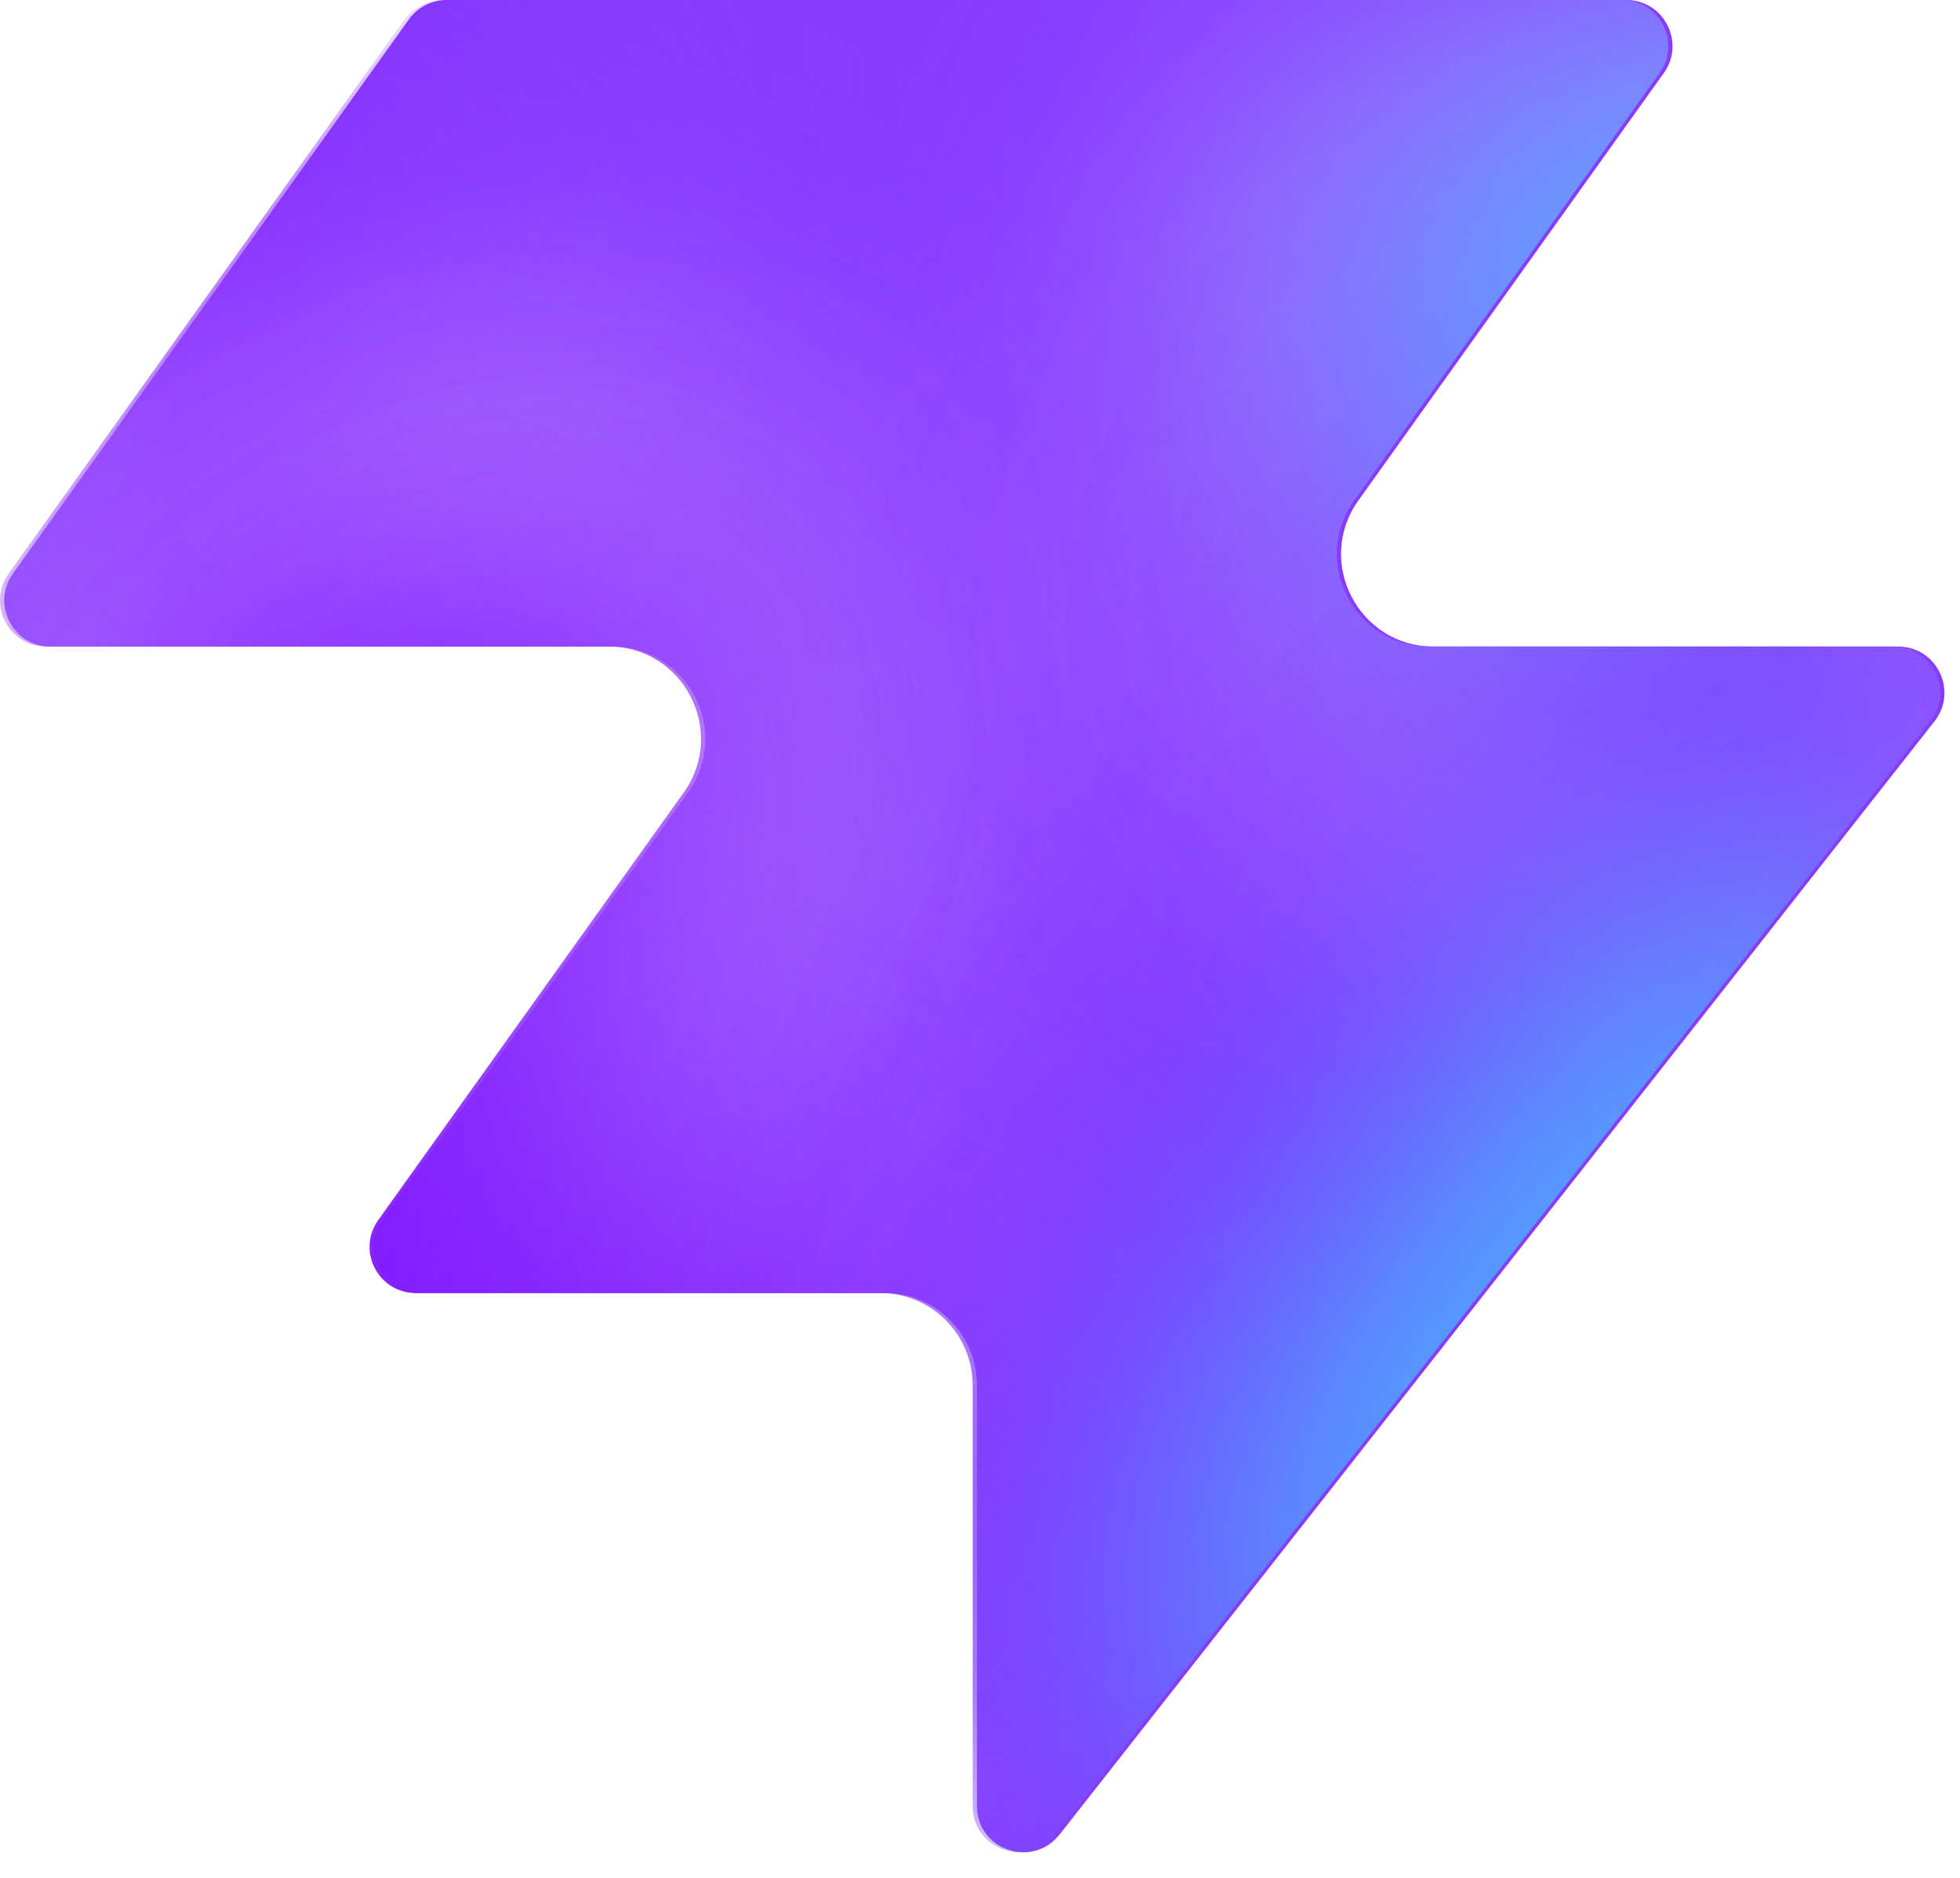
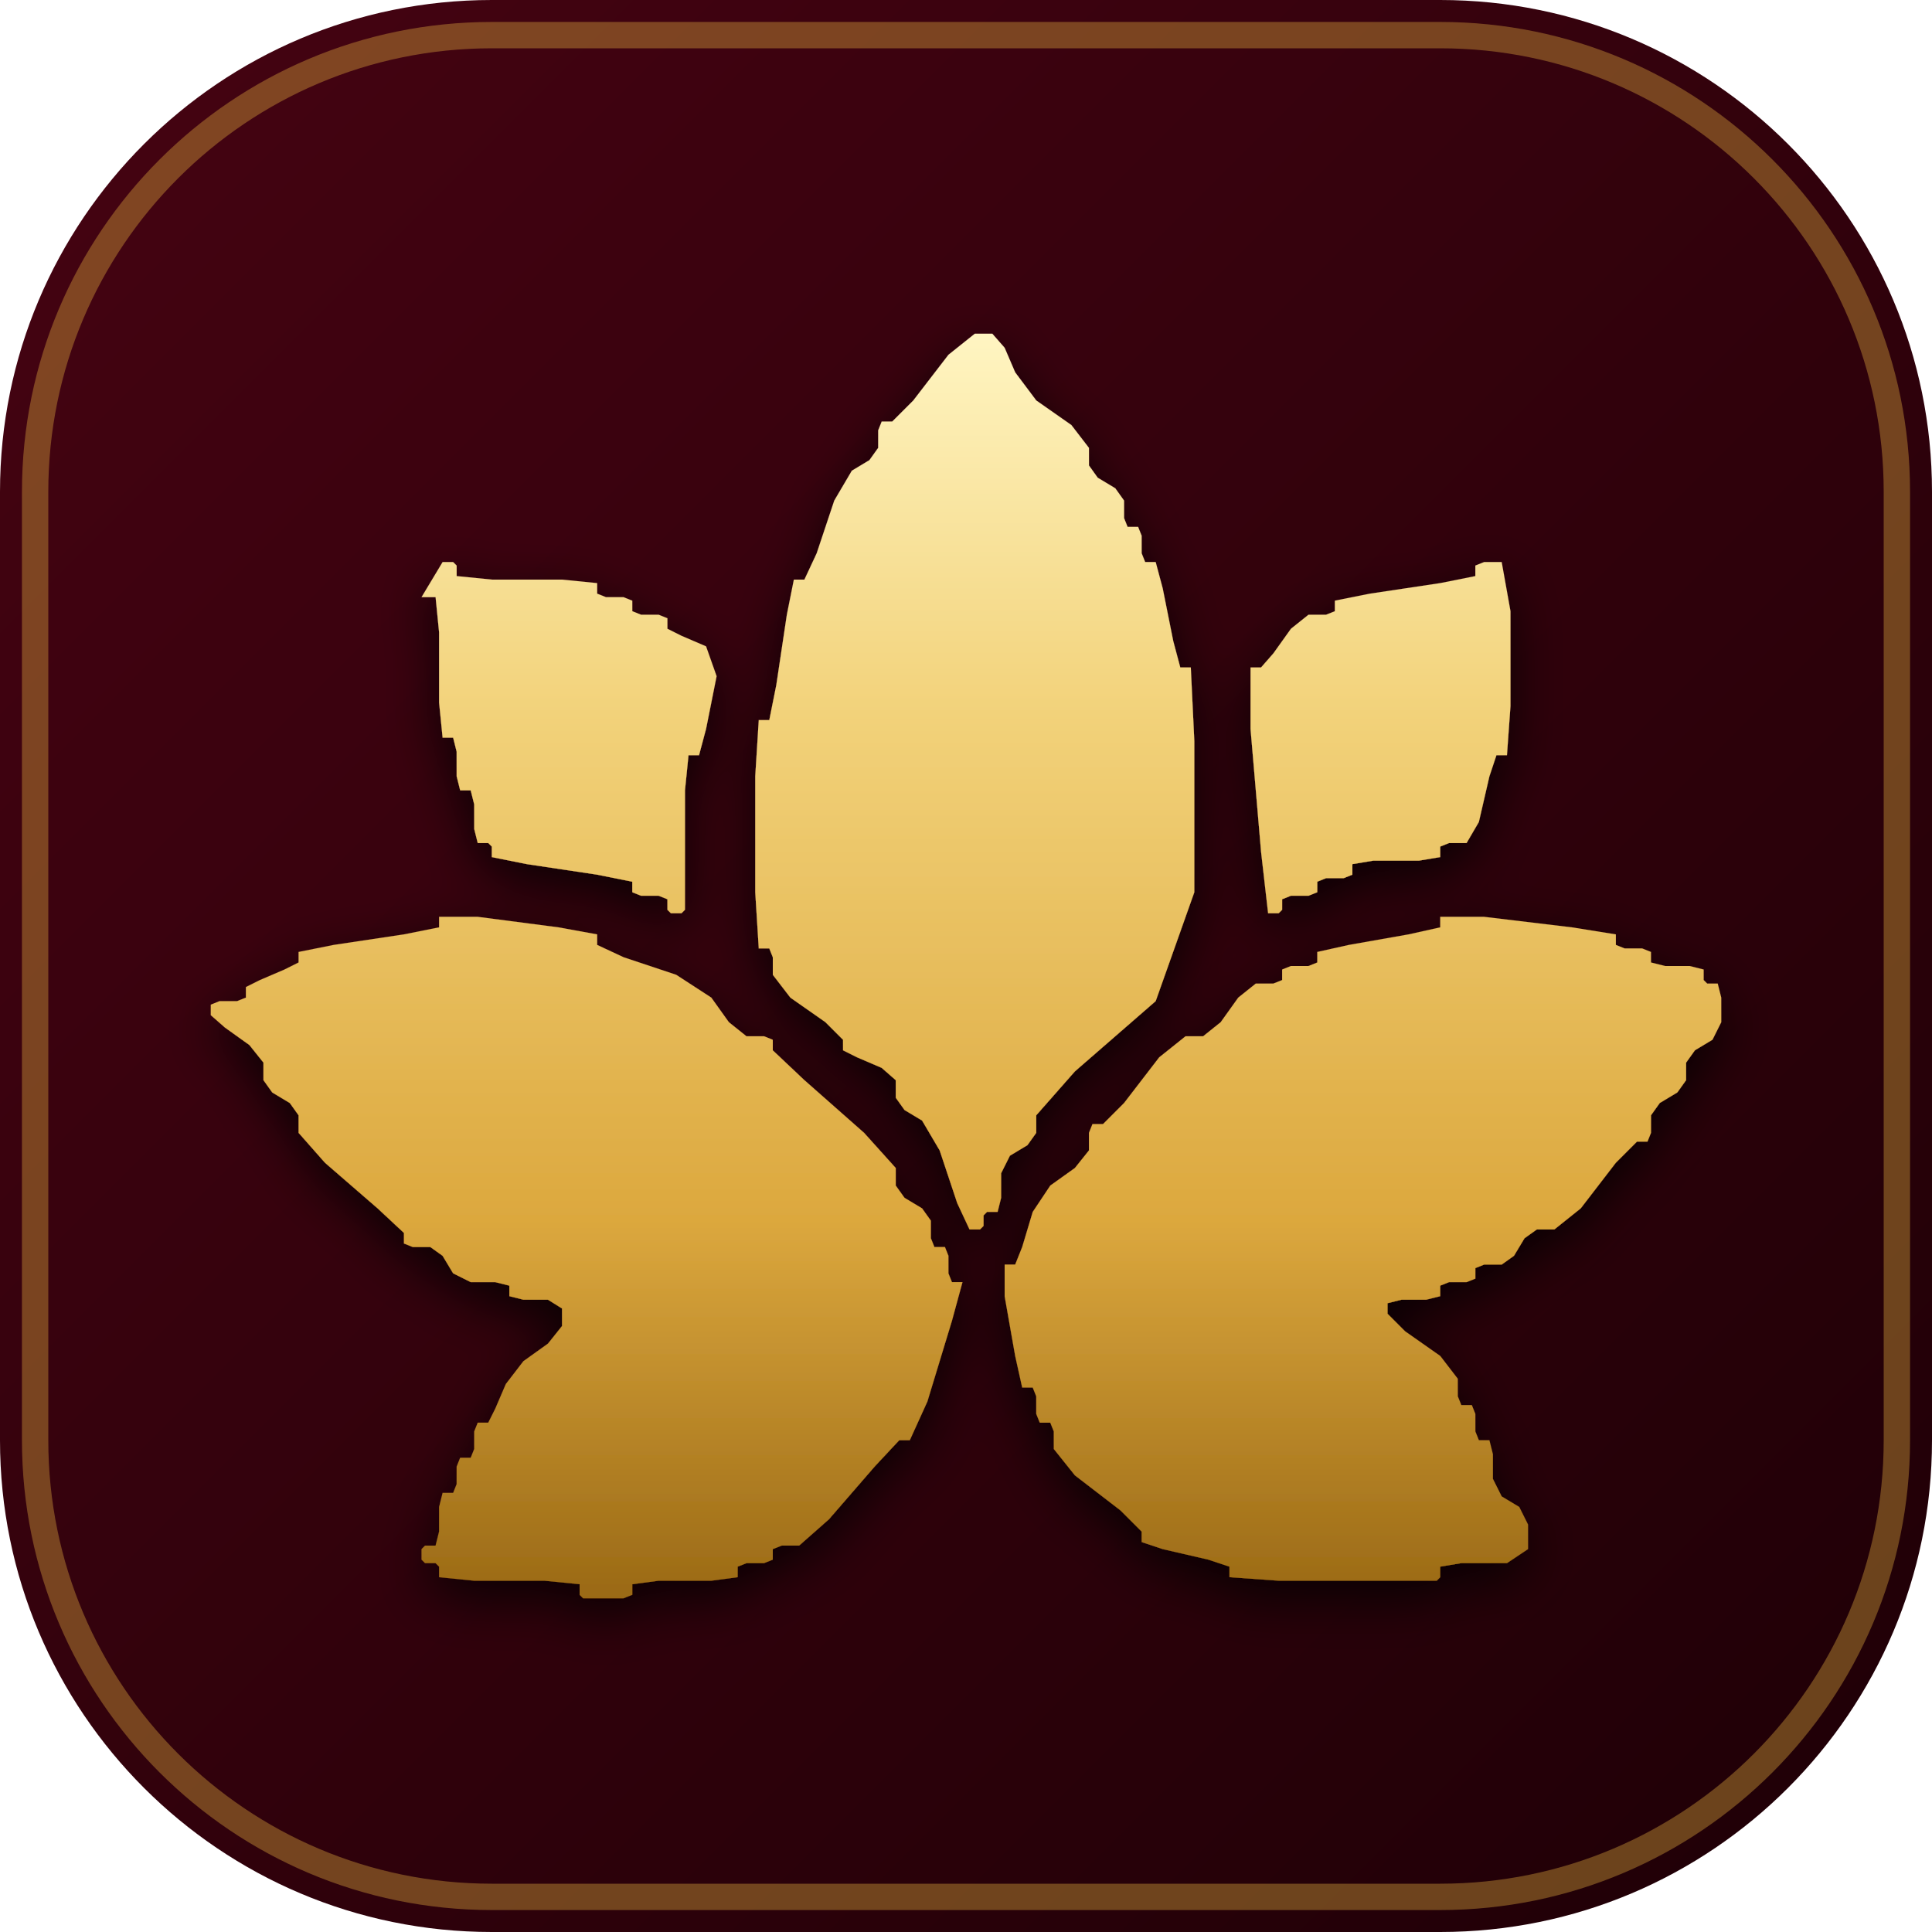
- <svg xmlns="http://www.w3.org/2000/svg" width="48" height="46" fill="none" viewBox="0 0 48 46">
-   <path fill="#863bff" d="M25.946 44.938c-.664.845-2.021.375-2.021-.698V33.937a2.26 2.26 0 0 0-2.262-2.262H10.287c-.92 0-1.456-1.04-.92-1.788l7.48-10.471c1.07-1.497 0-3.578-1.842-3.578H1.237c-.92 0-1.456-1.04-.92-1.788L10.013.474c.214-.297.556-.474.92-.474h28.894c.92 0 1.456 1.04.92 1.788l-7.48 10.471c-1.07 1.498 0 3.579 1.842 3.579h11.377c.943 0 1.473 1.088.89 1.83L25.947 44.94z" style="fill:#863bff;fill:color(display-p3 .525 .23 1);fill-opacity:1" />
-   <mask id="a" width="48" height="46" x="0" y="0" maskUnits="userSpaceOnUse" style="mask-type:alpha">
-     <path fill="#000" d="M25.842 44.938c-.664.844-2.021.375-2.021-.698V33.937a2.26 2.26 0 0 0-2.262-2.262H10.183c-.92 0-1.456-1.04-.92-1.788l7.48-10.471c1.07-1.498 0-3.579-1.842-3.579H1.133c-.92 0-1.456-1.04-.92-1.787L9.91.473c.214-.297.556-.474.92-.474h28.894c.92 0 1.456 1.04.92 1.788l-7.48 10.471c-1.07 1.498 0 3.578 1.842 3.578h11.377c.943 0 1.473 1.088.89 1.832L25.843 44.94z" style="fill:#000;fill-opacity:1" />
-   </mask>
-   <g mask="url(#a)">
-     <g filter="url(#b)">
-       <ellipse cx="5.508" cy="14.704" fill="#ede6ff" rx="5.508" ry="14.704" style="fill:#ede6ff;fill:color(display-p3 .927 .903 1);fill-opacity:1" transform="matrix(.00324 1 1 -.00324 -4.47 31.516)" />
-     </g>
-     <g filter="url(#c)">
-       <ellipse cx="10.399" cy="29.851" fill="#ede6ff" rx="10.399" ry="29.851" style="fill:#ede6ff;fill:color(display-p3 .927 .903 1);fill-opacity:1" transform="matrix(.00324 1 1 -.00324 -39.328 7.883)" />
-     </g>
-     <g filter="url(#d)">
-       <ellipse cx="5.508" cy="30.487" fill="#7e14ff" rx="5.508" ry="30.487" style="fill:#7e14ff;fill:color(display-p3 .492 .077 1);fill-opacity:1" transform="rotate(89.814 -25.913 -14.639)scale(1 -1)" />
-     </g>
-     <g filter="url(#e)">
-       <ellipse cx="5.508" cy="30.599" fill="#7e14ff" rx="5.508" ry="30.599" style="fill:#7e14ff;fill:color(display-p3 .492 .077 1);fill-opacity:1" transform="rotate(89.814 -32.644 -3.334)scale(1 -1)" />
-     </g>
-     <g filter="url(#f)">
-       <ellipse cx="5.508" cy="30.599" fill="#7e14ff" rx="5.508" ry="30.599" style="fill:#7e14ff;fill:color(display-p3 .492 .077 1);fill-opacity:1" transform="matrix(.00324 1 1 -.00324 -34.34 30.47)" />
-     </g>
-     <g filter="url(#g)">
-       <ellipse cx="14.072" cy="22.078" fill="#ede6ff" rx="14.072" ry="22.078" style="fill:#ede6ff;fill:color(display-p3 .927 .903 1);fill-opacity:1" transform="rotate(93.35 24.506 48.493)scale(-1 1)" />
-     </g>
-     <g filter="url(#h)">
-       <ellipse cx="3.47" cy="21.501" fill="#7e14ff" rx="3.47" ry="21.501" style="fill:#7e14ff;fill:color(display-p3 .492 .077 1);fill-opacity:1" transform="rotate(89.009 28.708 47.59)scale(-1 1)" />
-     </g>
-     <g filter="url(#i)">
-       <ellipse cx="3.47" cy="21.501" fill="#7e14ff" rx="3.47" ry="21.501" style="fill:#7e14ff;fill:color(display-p3 .492 .077 1);fill-opacity:1" transform="rotate(89.009 28.708 47.59)scale(-1 1)" />
-     </g>
-     <g filter="url(#j)">
-       <ellipse cx=".387" cy="8.972" fill="#7e14ff" rx="4.407" ry="29.108" style="fill:#7e14ff;fill:color(display-p3 .492 .077 1);fill-opacity:1" transform="rotate(39.51 .387 8.972)" />
-     </g>
-     <g filter="url(#k)">
-       <ellipse cx="47.523" cy="-6.092" fill="#7e14ff" rx="4.407" ry="29.108" style="fill:#7e14ff;fill:color(display-p3 .492 .077 1);fill-opacity:1" transform="rotate(37.892 47.523 -6.092)" />
-     </g>
-     <g filter="url(#l)">
-       <ellipse cx="41.412" cy="6.333" fill="#47bfff" rx="5.971" ry="9.665" style="fill:#47bfff;fill:color(display-p3 .28 .748 1);fill-opacity:1" transform="rotate(37.892 41.412 6.333)" />
-     </g>
-     <g filter="url(#m)">
-       <ellipse cx="-1.879" cy="38.332" fill="#7e14ff" rx="4.407" ry="29.108" style="fill:#7e14ff;fill:color(display-p3 .492 .077 1);fill-opacity:1" transform="rotate(37.892 -1.88 38.332)" />
-     </g>
-     <g filter="url(#n)">
-       <ellipse cx="-1.879" cy="38.332" fill="#7e14ff" rx="4.407" ry="29.108" style="fill:#7e14ff;fill:color(display-p3 .492 .077 1);fill-opacity:1" transform="rotate(37.892 -1.88 38.332)" />
-     </g>
-     <g filter="url(#o)">
-       <ellipse cx="35.651" cy="29.907" fill="#7e14ff" rx="4.407" ry="29.108" style="fill:#7e14ff;fill:color(display-p3 .492 .077 1);fill-opacity:1" transform="rotate(37.892 35.651 29.907)" />
-     </g>
-     <g filter="url(#p)">
-       <ellipse cx="38.418" cy="32.4" fill="#47bfff" rx="5.971" ry="15.297" style="fill:#47bfff;fill:color(display-p3 .28 .748 1);fill-opacity:1" transform="rotate(37.892 38.418 32.4)" />
-     </g>
-   </g>
+ <svg xmlns="http://www.w3.org/2000/svg" viewBox="564 120 110 110" width="110" height="110" fill="none">
  <defs>
-     <filter id="b" width="60.045" height="41.654" x="-19.77" y="16.149" color-interpolation-filters="sRGB" filterUnits="userSpaceOnUse">
-       <feFlood flood-opacity="0" result="BackgroundImageFix" />
-       <feBlend in="SourceGraphic" in2="BackgroundImageFix" result="shape" />
-       <feGaussianBlur result="effect1_foregroundBlur_2002_17158" stdDeviation="7.659" />
-     </filter>
-     <filter id="c" width="90.34" height="51.437" x="-54.613" y="-7.533" color-interpolation-filters="sRGB" filterUnits="userSpaceOnUse">
-       <feFlood flood-opacity="0" result="BackgroundImageFix" />
-       <feBlend in="SourceGraphic" in2="BackgroundImageFix" result="shape" />
-       <feGaussianBlur result="effect1_foregroundBlur_2002_17158" stdDeviation="7.659" />
-     </filter>
-     <filter id="d" width="79.355" height="29.4" x="-49.64" y="2.03" color-interpolation-filters="sRGB" filterUnits="userSpaceOnUse">
-       <feFlood flood-opacity="0" result="BackgroundImageFix" />
-       <feBlend in="SourceGraphic" in2="BackgroundImageFix" result="shape" />
-       <feGaussianBlur result="effect1_foregroundBlur_2002_17158" stdDeviation="4.596" />
-     </filter>
-     <filter id="e" width="79.579" height="29.4" x="-45.045" y="20.029" color-interpolation-filters="sRGB" filterUnits="userSpaceOnUse">
-       <feFlood flood-opacity="0" result="BackgroundImageFix" />
-       <feBlend in="SourceGraphic" in2="BackgroundImageFix" result="shape" />
-       <feGaussianBlur result="effect1_foregroundBlur_2002_17158" stdDeviation="4.596" />
-     </filter>
-     <filter id="f" width="79.579" height="29.4" x="-43.513" y="21.178" color-interpolation-filters="sRGB" filterUnits="userSpaceOnUse">
-       <feFlood flood-opacity="0" result="BackgroundImageFix" />
-       <feBlend in="SourceGraphic" in2="BackgroundImageFix" result="shape" />
-       <feGaussianBlur result="effect1_foregroundBlur_2002_17158" stdDeviation="4.596" />
-     </filter>
-     <filter id="g" width="74.749" height="58.852" x="15.756" y="-17.901" color-interpolation-filters="sRGB" filterUnits="userSpaceOnUse">
-       <feFlood flood-opacity="0" result="BackgroundImageFix" />
-       <feBlend in="SourceGraphic" in2="BackgroundImageFix" result="shape" />
-       <feGaussianBlur result="effect1_foregroundBlur_2002_17158" stdDeviation="7.659" />
-     </filter>
-     <filter id="h" width="61.377" height="25.362" x="23.548" y="2.284" color-interpolation-filters="sRGB" filterUnits="userSpaceOnUse">
-       <feFlood flood-opacity="0" result="BackgroundImageFix" />
-       <feBlend in="SourceGraphic" in2="BackgroundImageFix" result="shape" />
-       <feGaussianBlur result="effect1_foregroundBlur_2002_17158" stdDeviation="4.596" />
-     </filter>
-     <filter id="i" width="61.377" height="25.362" x="23.548" y="2.284" color-interpolation-filters="sRGB" filterUnits="userSpaceOnUse">
-       <feFlood flood-opacity="0" result="BackgroundImageFix" />
-       <feBlend in="SourceGraphic" in2="BackgroundImageFix" result="shape" />
-       <feGaussianBlur result="effect1_foregroundBlur_2002_17158" stdDeviation="4.596" />
-     </filter>
-     <filter id="j" width="56.045" height="63.649" x="-27.636" y="-22.853" color-interpolation-filters="sRGB" filterUnits="userSpaceOnUse">
-       <feFlood flood-opacity="0" result="BackgroundImageFix" />
-       <feBlend in="SourceGraphic" in2="BackgroundImageFix" result="shape" />
-       <feGaussianBlur result="effect1_foregroundBlur_2002_17158" stdDeviation="4.596" />
-     </filter>
-     <filter id="k" width="54.814" height="64.646" x="20.116" y="-38.415" color-interpolation-filters="sRGB" filterUnits="userSpaceOnUse">
-       <feFlood flood-opacity="0" result="BackgroundImageFix" />
-       <feBlend in="SourceGraphic" in2="BackgroundImageFix" result="shape" />
-       <feGaussianBlur result="effect1_foregroundBlur_2002_17158" stdDeviation="4.596" />
-     </filter>
-     <filter id="l" width="33.541" height="35.313" x="24.641" y="-11.323" color-interpolation-filters="sRGB" filterUnits="userSpaceOnUse">
-       <feFlood flood-opacity="0" result="BackgroundImageFix" />
-       <feBlend in="SourceGraphic" in2="BackgroundImageFix" result="shape" />
-       <feGaussianBlur result="effect1_foregroundBlur_2002_17158" stdDeviation="4.596" />
-     </filter>
-     <filter id="m" width="54.814" height="64.646" x="-29.286" y="6.009" color-interpolation-filters="sRGB" filterUnits="userSpaceOnUse">
-       <feFlood flood-opacity="0" result="BackgroundImageFix" />
-       <feBlend in="SourceGraphic" in2="BackgroundImageFix" result="shape" />
-       <feGaussianBlur result="effect1_foregroundBlur_2002_17158" stdDeviation="4.596" />
-     </filter>
-     <filter id="n" width="54.814" height="64.646" x="-29.286" y="6.009" color-interpolation-filters="sRGB" filterUnits="userSpaceOnUse">
-       <feFlood flood-opacity="0" result="BackgroundImageFix" />
-       <feBlend in="SourceGraphic" in2="BackgroundImageFix" result="shape" />
-       <feGaussianBlur result="effect1_foregroundBlur_2002_17158" stdDeviation="4.596" />
-     </filter>
-     <filter id="o" width="54.814" height="64.646" x="8.244" y="-2.416" color-interpolation-filters="sRGB" filterUnits="userSpaceOnUse">
-       <feFlood flood-opacity="0" result="BackgroundImageFix" />
-       <feBlend in="SourceGraphic" in2="BackgroundImageFix" result="shape" />
-       <feGaussianBlur result="effect1_foregroundBlur_2002_17158" stdDeviation="4.596" />
-     </filter>
-     <filter id="p" width="39.409" height="43.623" x="18.713" y="10.588" color-interpolation-filters="sRGB" filterUnits="userSpaceOnUse">
-       <feFlood flood-opacity="0" result="BackgroundImageFix" />
-       <feBlend in="SourceGraphic" in2="BackgroundImageFix" result="shape" />
-       <feGaussianBlur result="effect1_foregroundBlur_2002_17158" stdDeviation="4.596" />
+     <linearGradient id="fav-bg" x1="0%" y1="0%" x2="100%" y2="100%">
+       <stop offset="0%" stop-color="#460312" />
+       <stop offset="100%" stop-color="#1E0006" />
+     </linearGradient>
+     <linearGradient id="fav-gold" x1="0%" y1="0%" x2="0%" y2="100%">
+       <stop offset="0%" stop-color="#FFF5C2" />
+       <stop offset="30%" stop-color="#F2D27A" />
+       <stop offset="70%" stop-color="#DCA83E" />
+       <stop offset="100%" stop-color="#9A6915" />
+     </linearGradient>
+     <filter id="fav-shadow" x="-20%" y="-20%" width="140%" height="140%">
+       <feDropShadow dx="0" dy="1" stdDeviation="1.5" flood-color="#000000" flood-opacity="0.8" />
    </filter>
  </defs>
+   <rect x="564" y="120" width="110" height="110" rx="28" fill="url(#fav-bg)" />
+   <rect x="566" y="122" width="106" height="106" rx="26" fill="none" stroke="#DCA83E" stroke-width="1.5" stroke-opacity="0.4" />
+   <path d="M 619.5 139.0 L 620.5 139.0 L 621.2 139.8 L 621.8 141.2 L 623.0 142.8 L 625.0 144.2 L 626.0 145.5 L 626.0 146.5 L 626.5 147.2 L 627.5 147.8 L 628.0 148.5 L 628.0 149.5 L 628.2 150.0 L 628.8 150.0 L 629.0 150.5 L 629.0 151.5 L 629.2 152.0 L 629.8 152.0 L 630.2 153.5 L 630.8 156.5 L 631.2 158.0 L 631.8 158.0 L 632.0 162.2 L 632.0 170.8 L 629.8 177.0 L 625.2 181.0 L 623.0 183.5 L 623.0 184.5 L 622.5 185.2 L 621.5 185.8 L 621.0 186.8 L 621.0 188.2 L 620.8 189.0 L 620.2 189.0 L 620.0 189.2 L 620.0 189.8 L 619.8 190.0 L 619.2 190.0 L 618.5 188.5 L 617.5 185.5 L 616.5 183.8 L 615.5 183.2 L 615.0 182.5 L 615.0 181.5 L 614.2 180.8 L 612.8 180.2 L 612.0 179.8 L 612.0 179.2 L 611.0 178.2 L 609.0 176.8 L 608.0 175.5 L 608.0 174.5 L 607.8 174.0 L 607.2 174.0 L 607.0 170.8 L 607.0 164.2 L 607.2 161.0 L 607.8 161.0 L 608.2 159.0 L 608.8 155.0 L 609.2 153.0 L 609.8 153.0 L 610.5 151.5 L 611.5 148.5 L 612.5 146.8 L 613.5 146.2 L 614.0 145.5 L 614.0 144.5 L 614.2 144.0 L 614.8 144.0 L 616.0 142.8 L 618.0 140.2 Z M 589.2 152.0 L 589.8 152.0 L 590.0 152.2 L 590.0 152.8 L 592.0 153.0 L 596.0 153.0 L 598.0 153.2 L 598.0 153.8 L 598.5 154.0 L 599.5 154.0 L 600.0 154.2 L 600.0 154.8 L 600.5 155.0 L 601.5 155.0 L 602.0 155.2 L 602.0 155.8 L 602.8 156.2 L 604.2 156.8 L 604.8 158.5 L 604.2 161.5 L 603.8 163.0 L 603.2 163.0 L 603.0 165.0 L 603.0 169.0 L 603.0 171.2 L 603.0 171.8 L 602.8 172.0 L 602.2 172.0 L 602.0 171.8 L 602.0 171.2 L 601.5 171.0 L 600.5 171.0 L 600.0 170.8 L 600.0 170.2 L 598.0 169.8 L 594.0 169.2 L 592.0 168.8 L 592.0 168.2 L 591.8 168.0 L 591.2 168.0 L 591.0 167.2 L 591.0 165.8 L 590.8 165.0 L 590.2 165.0 L 590.0 164.2 L 590.0 162.8 L 589.8 162.0 L 589.2 162.0 L 589.0 160.0 L 589.0 156.0 L 588.8 154.0 L 588.2 154.0 L 588.0 154.0 Z M 648.5 152.0 L 649.5 152.0 L 650.0 154.8 L 650.0 160.2 L 649.8 163.0 L 649.2 163.0 L 648.8 164.2 L 648.2 166.8 L 647.5 168.0 L 646.5 168.0 L 646.0 168.2 L 646.0 168.8 L 644.8 169.0 L 642.2 169.0 L 641.0 169.2 L 641.0 169.8 L 640.5 170.0 L 639.5 170.0 L 639.0 170.2 L 639.0 170.8 L 638.5 171.0 L 637.5 171.0 L 637.0 171.2 L 637.0 171.8 L 636.8 172.0 L 636.2 172.0 L 635.8 168.5 L 635.2 161.5 L 635.2 158.0 L 635.8 158.0 L 636.5 157.2 L 637.5 155.8 L 638.5 155.0 L 639.5 155.0 L 640.0 154.8 L 640.0 154.2 L 642.0 153.8 L 646.0 153.2 L 648.0 152.8 L 648.0 152.2 Z M 591.2 172.2 L 595.8 172.8 L 598.0 173.2 L 598.0 173.8 L 599.5 174.5 L 602.5 175.5 L 604.5 176.8 L 605.5 178.2 L 606.5 179.0 L 607.5 179.0 L 608.0 179.2 L 608.0 179.8 L 609.8 181.5 L 613.2 184.5 L 615.0 186.5 L 615.0 187.5 L 615.5 188.2 L 616.5 188.8 L 617.0 189.5 L 617.0 190.5 L 617.2 191.0 L 617.8 191.0 L 618.0 191.5 L 618.0 192.5 L 618.2 193.0 L 618.8 193.0 L 618.2 195.2 L 616.8 199.8 L 615.8 202.0 L 615.2 202.0 L 613.8 203.5 L 611.2 206.5 L 609.5 208.0 L 608.5 208.0 L 608.0 208.2 L 608.0 208.8 L 607.5 209.0 L 606.5 209.0 L 606.0 209.2 L 606.0 209.8 L 604.5 210.0 L 601.5 210.0 L 600.0 210.2 L 600.0 210.8 L 599.5 211.0 L 598.5 211.0 L 597.8 211.0 L 597.2 211.0 L 597.0 210.8 L 597.0 210.2 L 595.0 210.0 L 591.0 210.0 L 589.0 209.8 L 589.0 209.2 L 588.8 209.0 L 588.2 209.0 L 588.0 208.8 L 588.0 208.2 L 588.2 208.0 L 588.8 208.0 L 589.0 207.2 L 589.0 205.8 L 589.2 205.0 L 589.8 205.0 L 590.0 204.5 L 590.0 203.5 L 590.2 203.0 L 590.8 203.0 L 591.0 202.5 L 591.0 201.5 L 591.2 201.0 L 591.8 201.0 L 592.2 200.2 L 592.8 198.8 L 593.8 197.5 L 595.2 196.5 L 596.0 195.5 L 596.0 194.5 L 595.2 194.0 L 593.8 194.0 L 593.0 193.8 L 593.0 193.2 L 592.2 193.0 L 590.8 193.0 L 589.8 192.5 L 589.2 191.5 L 588.5 191.0 L 587.5 191.0 L 587.0 190.8 L 587.0 190.2 L 585.5 188.8 L 582.5 186.2 L 581.0 184.5 L 581.0 183.5 L 580.5 182.8 L 579.5 182.2 L 579.0 181.5 L 579.0 180.5 L 578.2 179.5 L 576.8 178.5 L 576.0 177.8 L 576.0 177.2 L 576.5 177.0 L 577.5 177.0 L 578.0 176.8 L 578.0 176.2 L 578.8 175.8 L 580.2 175.2 L 581.0 174.8 L 581.0 174.2 L 583.0 173.8 L 587.0 173.2 L 589.0 172.8 L 589.0 172.2 Z M 648.5 172.2 L 653.5 172.8 L 656.0 173.2 L 656.0 173.8 L 656.5 174.0 L 657.5 174.0 L 658.0 174.2 L 658.0 174.8 L 658.8 175.0 L 660.2 175.0 L 661.0 175.2 L 661.0 175.8 L 661.2 176.0 L 661.8 176.0 L 662.0 176.8 L 662.0 178.2 L 661.5 179.2 L 660.5 179.8 L 660.0 180.5 L 660.0 181.5 L 659.5 182.2 L 658.5 182.8 L 658.0 183.5 L 658.0 184.5 L 657.8 185.0 L 657.2 185.0 L 656.0 186.2 L 654.0 188.8 L 652.5 190.0 L 651.5 190.0 L 650.8 190.5 L 650.2 191.5 L 649.5 192.0 L 648.5 192.0 L 648.0 192.2 L 648.0 192.8 L 647.5 193.0 L 646.5 193.0 L 646.0 193.2 L 646.0 193.8 L 645.2 194.0 L 643.8 194.0 L 643.0 194.2 L 643.0 194.8 L 644.0 195.8 L 646.0 197.2 L 647.0 198.5 L 647.0 199.5 L 647.2 200.0 L 647.8 200.0 L 648.0 200.5 L 648.0 201.5 L 648.2 202.0 L 648.8 202.0 L 649.0 202.8 L 649.0 204.2 L 649.5 205.2 L 650.5 205.8 L 651.0 206.8 L 651.0 208.2 L 649.8 209.0 L 647.2 209.0 L 646.0 209.2 L 646.0 209.8 L 645.8 210.0 L 645.2 210.0 L 642.2 210.0 L 636.8 210.0 L 634.0 209.8 L 634.0 209.2 L 632.8 208.8 L 630.2 208.2 L 629.0 207.8 L 629.0 207.2 L 627.8 206.0 L 625.2 204.0 L 624.0 202.5 L 624.0 201.5 L 623.8 201.0 L 623.2 201.0 L 623.0 200.5 L 623.0 199.5 L 622.8 199.0 L 622.2 199.0 L 621.8 197.2 L 621.2 193.8 L 621.2 192.0 L 621.8 192.0 L 622.2 191.0 L 622.8 189.0 L 623.8 187.5 L 625.2 186.5 L 626.0 185.5 L 626.0 184.5 L 626.2 184.0 L 626.8 184.0 L 628.0 182.8 L 630.0 180.2 L 631.5 179.0 L 632.5 179.0 L 633.5 178.2 L 634.5 176.8 L 635.5 176.0 L 636.5 176.0 L 637.0 175.8 L 637.0 175.2 L 637.5 175.0 L 638.5 175.0 L 639.0 174.8 L 639.0 174.2 L 640.8 173.8 L 644.2 173.2 L 646.0 172.8 L 646.0 172.2 Z" fill="url(#fav-gold)" fill-rule="evenodd" filter="url(#fav-shadow)" />
</svg>
